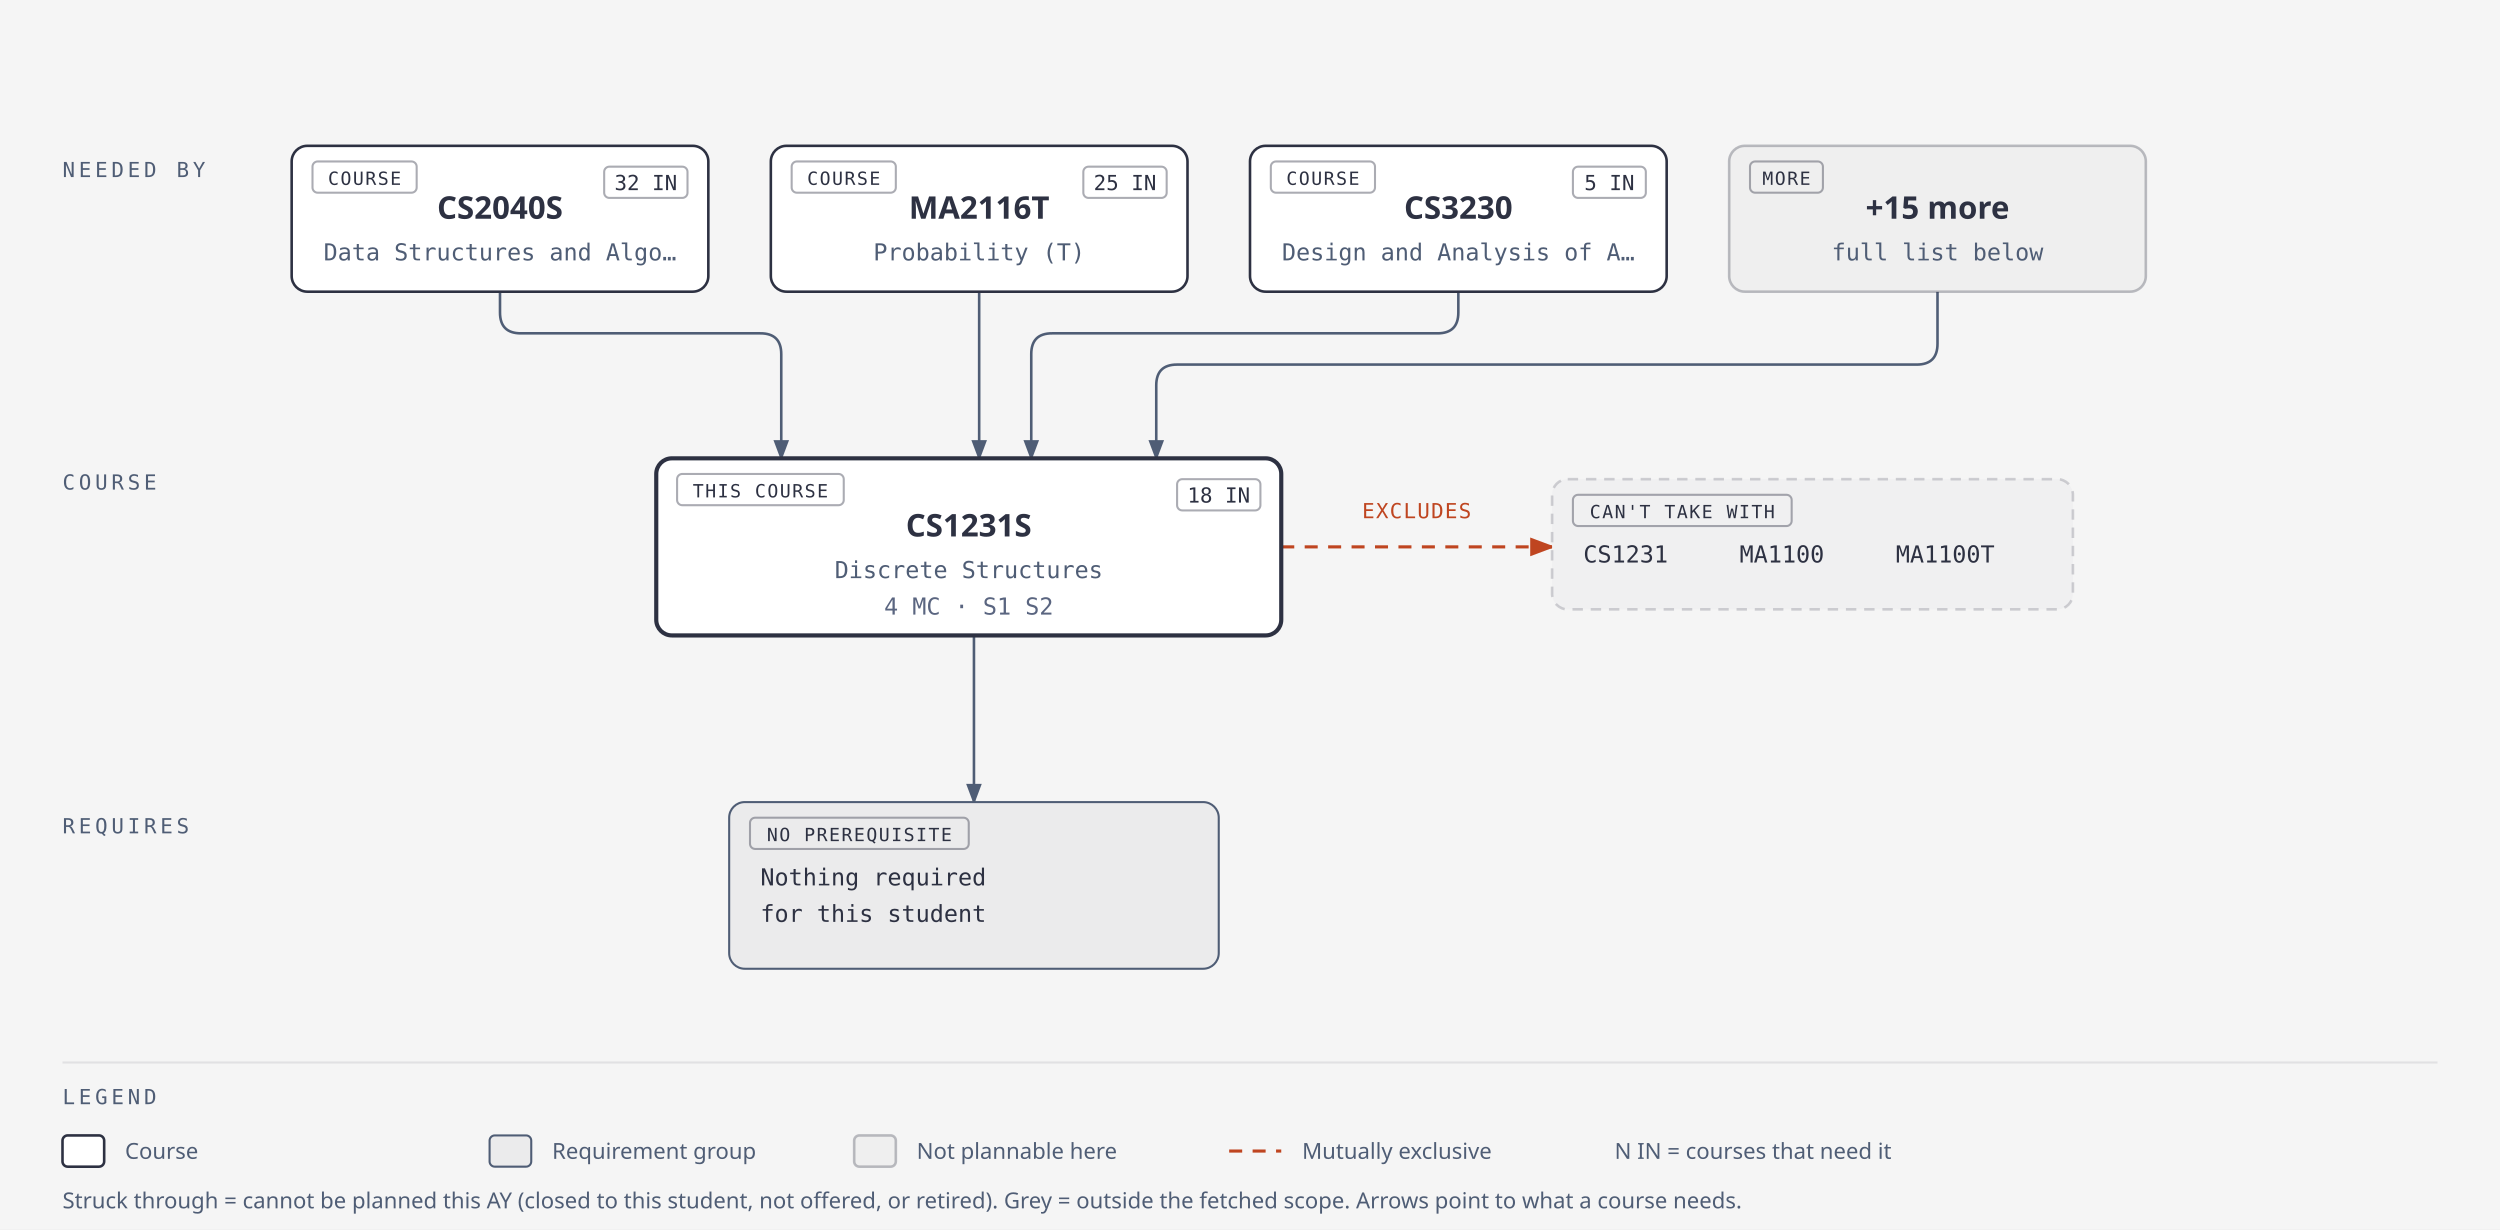
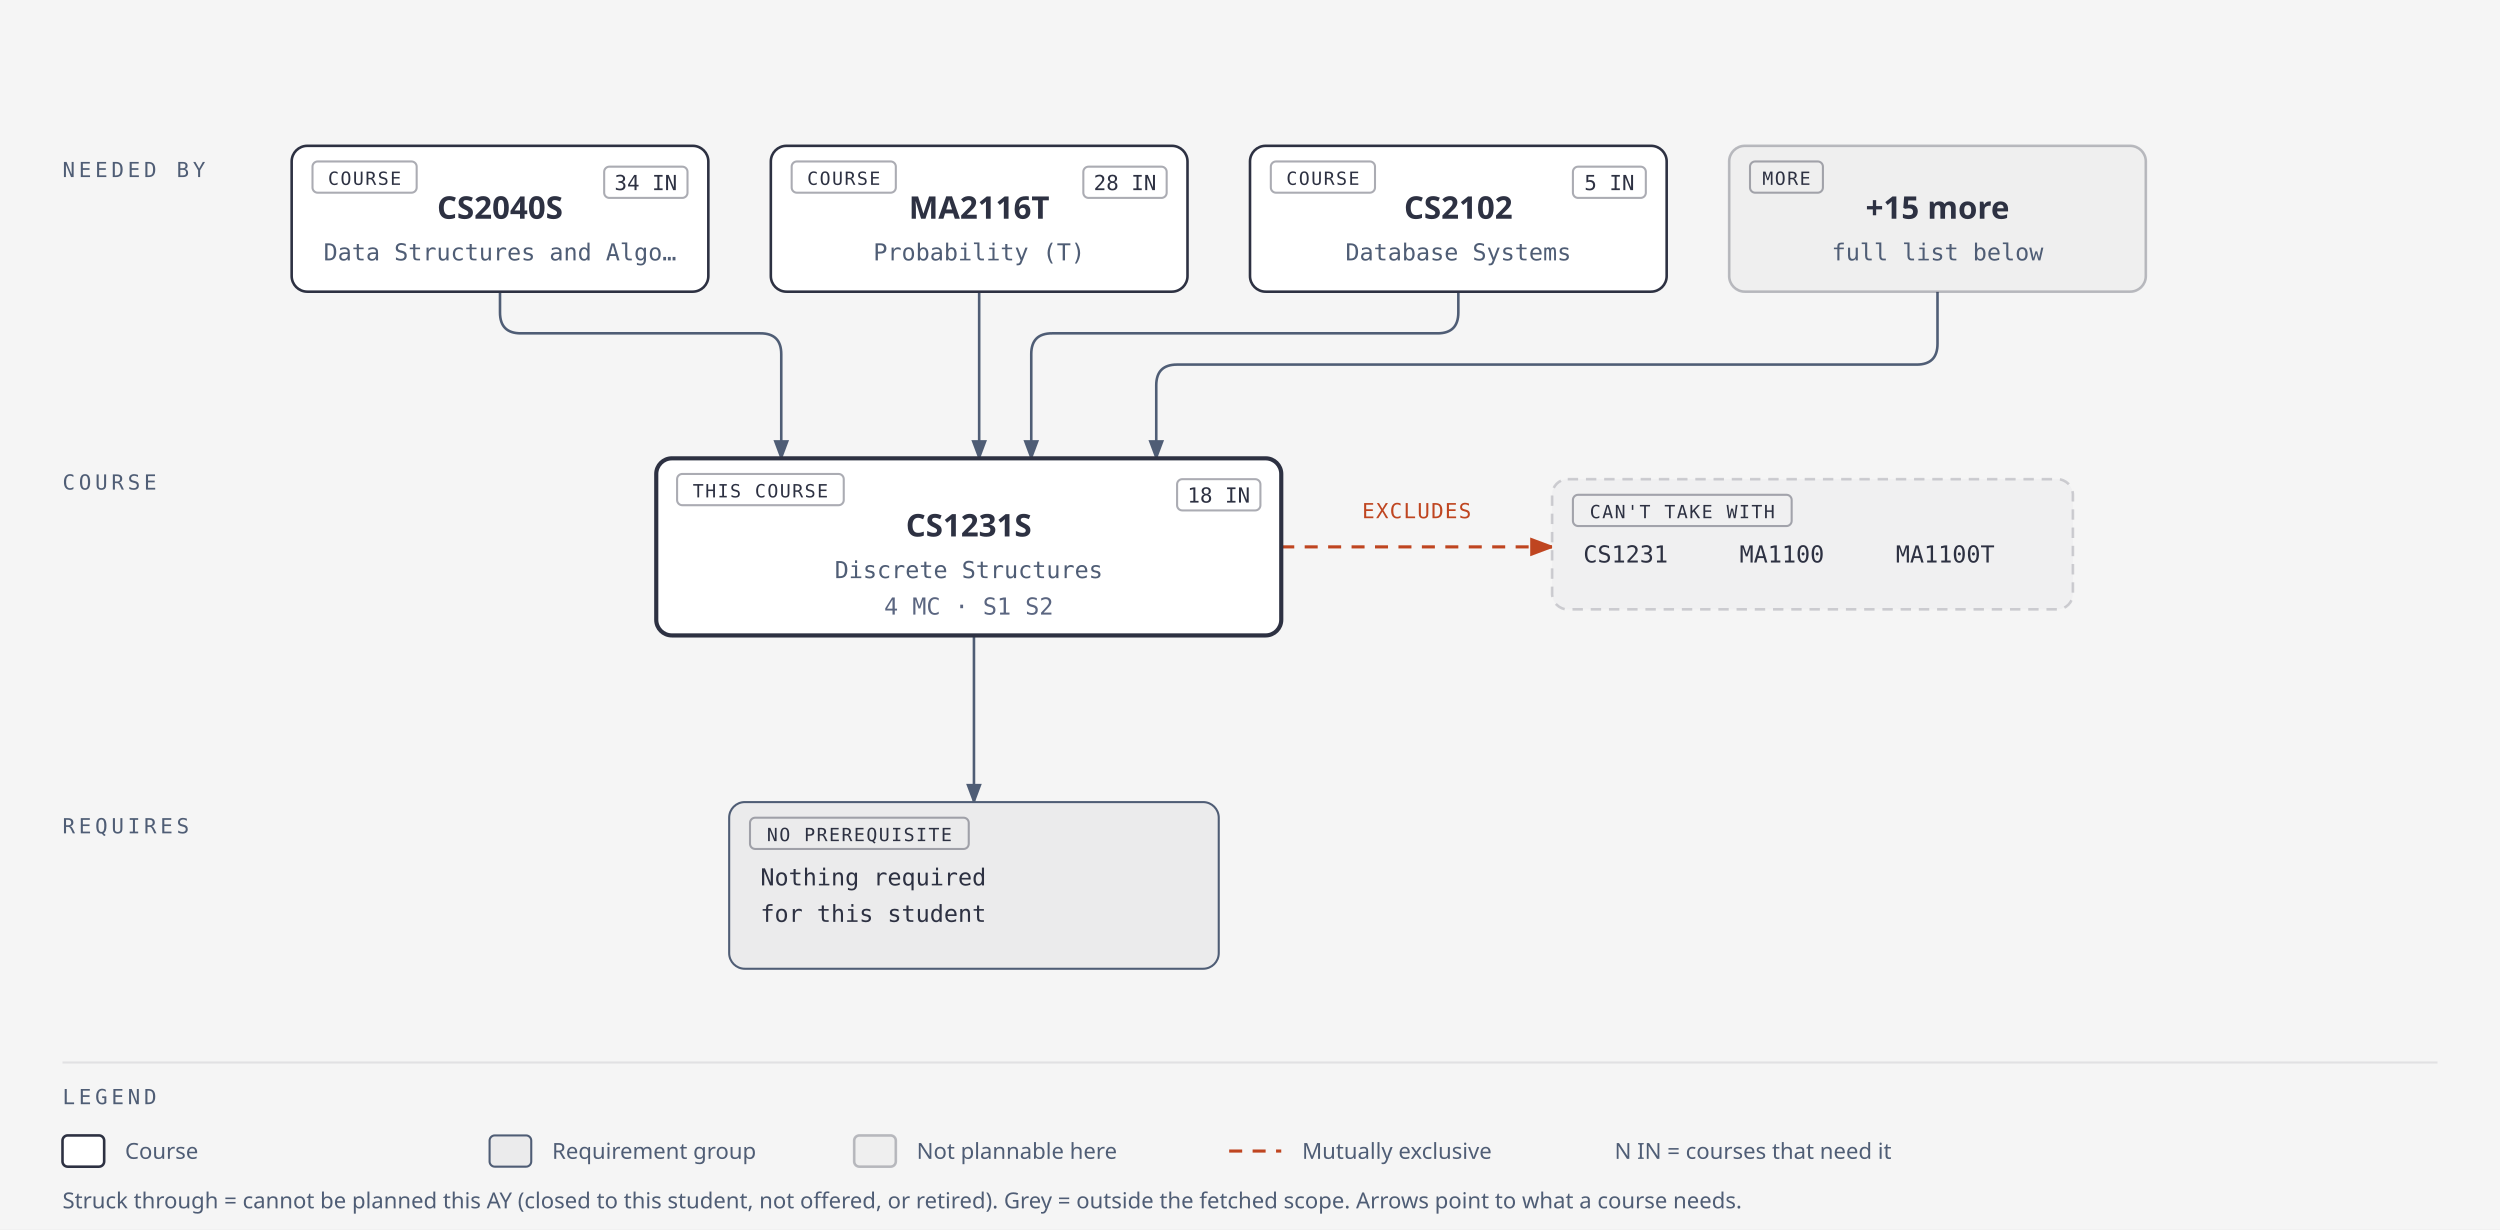
<svg xmlns="http://www.w3.org/2000/svg" width="960" height="472" viewBox="0 0 960 472" role="img" aria-labelledby="cs1231s-title cs1231s-desc">
  <defs>
    <marker id="arrow" markerWidth="8" markerHeight="6" refX="7" refY="3" orient="auto">
      <polygon points="0 0, 8 3, 0 6" fill="#4f5d75" />
    </marker>
    <marker id="arrow-accent" markerWidth="8" markerHeight="6" refX="7" refY="3" orient="auto">
      <polygon points="0 0, 8 3, 0 6" fill="#bf4520" />
    </marker>
  </defs>
  <rect width="100%" height="100%" fill="#f5f5f5" />
  <text x="24" y="68" fill="#4f5d75" font-size="8" font-family="'Geist Mono', ui-monospace, monospace" letter-spacing="0.18em">NEEDED BY</text>
  <text x="24" y="188" fill="#4f5d75" font-size="8" font-family="'Geist Mono', ui-monospace, monospace" letter-spacing="0.18em">COURSE</text>
  <text x="24" y="320" fill="#4f5d75" font-size="8" font-family="'Geist Mono', ui-monospace, monospace" letter-spacing="0.18em">REQUIRES</text>
  <path d="M 192,112 V 120 Q 192,128 200,128 H 292 Q 300,128 300,136 V 176" fill="none" stroke="#4f5d75" stroke-width="1" marker-end="url(#arrow)" />
  <path d="M 376,112 V 176" fill="none" stroke="#4f5d75" stroke-width="1" marker-end="url(#arrow)" />
  <path d="M 560,112 V 120 Q 560,128 552,128 H 404 Q 396,128 396,136 V 176" fill="none" stroke="#4f5d75" stroke-width="1" marker-end="url(#arrow)" />
  <path d="M 744,112 V 132 Q 744,140 736,140 H 452 Q 444,140 444,148 V 176" fill="none" stroke="#4f5d75" stroke-width="1" marker-end="url(#arrow)" />
  <path d="M 374,244 V 308" fill="none" stroke="#4f5d75" stroke-width="1" marker-end="url(#arrow)" />
  <line x1="492" y1="210" x2="596" y2="210" stroke="#bf4520" stroke-width="1.2" stroke-dasharray="5,4" marker-end="url(#arrow-accent)" />
  <rect x="518" y="190" width="52" height="12" rx="2" fill="#f5f5f5" />
  <text x="544" y="199" fill="#bf4520" font-size="8" font-family="'Geist Mono', ui-monospace, monospace" text-anchor="middle" letter-spacing="0.06em">EXCLUDES</text>
  <rect x="112" y="56" width="160" height="56" rx="6" fill="#f5f5f5" />
  <rect x="112" y="56" width="160" height="56" rx="6" fill="#ffffff" stroke="#2d3142" stroke-width="1" />
  <rect x="120" y="62" width="40" height="12" rx="2" fill="transparent" stroke="rgba(45,49,66,0.40)" stroke-width="0.8" />
  <text x="140" y="71" fill="#2d3142" font-size="7" font-family="'Geist Mono', ui-monospace, monospace" text-anchor="middle" letter-spacing="0.08em">COURSE</text>
  <rect x="232" y="64" width="32" height="12" rx="2" fill="transparent" stroke="rgba(45,49,66,0.40)" stroke-width="0.8" />
-   <text x="248" y="73" fill="#2d3142" font-size="8" font-family="'Geist Mono', ui-monospace, monospace" text-anchor="middle">32 IN</text>
+   <text x="248" y="73" fill="#2d3142" font-size="8" font-family="'Geist Mono', ui-monospace, monospace" text-anchor="middle">34 IN</text>
  <text x="192" y="84" fill="#2d3142" font-size="12" font-weight="600" font-family="'Geist', system-ui, sans-serif" text-anchor="middle">CS2040S</text>
  <text x="192" y="100" fill="#4f5d75" font-size="9" font-family="'Geist Mono', ui-monospace, monospace" text-anchor="middle">Data Structures and Algo…</text>
  <rect x="296" y="56" width="160" height="56" rx="6" fill="#f5f5f5" />
  <rect x="296" y="56" width="160" height="56" rx="6" fill="#ffffff" stroke="#2d3142" stroke-width="1" />
  <rect x="304" y="62" width="40" height="12" rx="2" fill="transparent" stroke="rgba(45,49,66,0.40)" stroke-width="0.8" />
  <text x="324" y="71" fill="#2d3142" font-size="7" font-family="'Geist Mono', ui-monospace, monospace" text-anchor="middle" letter-spacing="0.08em">COURSE</text>
  <rect x="416" y="64" width="32" height="12" rx="2" fill="transparent" stroke="rgba(45,49,66,0.40)" stroke-width="0.8" />
-   <text x="432" y="73" fill="#2d3142" font-size="8" font-family="'Geist Mono', ui-monospace, monospace" text-anchor="middle">25 IN</text>
+   <text x="432" y="73" fill="#2d3142" font-size="8" font-family="'Geist Mono', ui-monospace, monospace" text-anchor="middle">28 IN</text>
  <text x="376" y="84" fill="#2d3142" font-size="12" font-weight="600" font-family="'Geist', system-ui, sans-serif" text-anchor="middle">MA2116T</text>
  <text x="376" y="100" fill="#4f5d75" font-size="9" font-family="'Geist Mono', ui-monospace, monospace" text-anchor="middle">Probability (T)</text>
  <rect x="480" y="56" width="160" height="56" rx="6" fill="#f5f5f5" />
  <rect x="480" y="56" width="160" height="56" rx="6" fill="#ffffff" stroke="#2d3142" stroke-width="1" />
  <rect x="488" y="62" width="40" height="12" rx="2" fill="transparent" stroke="rgba(45,49,66,0.40)" stroke-width="0.8" />
  <text x="508" y="71" fill="#2d3142" font-size="7" font-family="'Geist Mono', ui-monospace, monospace" text-anchor="middle" letter-spacing="0.08em">COURSE</text>
  <rect x="604" y="64" width="28" height="12" rx="2" fill="transparent" stroke="rgba(45,49,66,0.40)" stroke-width="0.8" />
  <text x="618" y="73" fill="#2d3142" font-size="8" font-family="'Geist Mono', ui-monospace, monospace" text-anchor="middle">5 IN</text>
-   <text x="560" y="84" fill="#2d3142" font-size="12" font-weight="600" font-family="'Geist', system-ui, sans-serif" text-anchor="middle">CS3230</text>
-   <text x="560" y="100" fill="#4f5d75" font-size="9" font-family="'Geist Mono', ui-monospace, monospace" text-anchor="middle">Design and Analysis of A…</text>
+   <text x="560" y="84" fill="#2d3142" font-size="12" font-weight="600" font-family="'Geist', system-ui, sans-serif" text-anchor="middle">CS2102</text>
+   <text x="560" y="100" fill="#4f5d75" font-size="9" font-family="'Geist Mono', ui-monospace, monospace" text-anchor="middle">Database Systems</text>
  <rect x="664" y="56" width="160" height="56" rx="6" fill="#f5f5f5" />
  <rect x="664" y="56" width="160" height="56" rx="6" fill="rgba(45,49,66,0.03)" stroke="rgba(45,49,66,0.30)" stroke-width="1" />
  <rect x="672" y="62" width="28" height="12" rx="2" fill="transparent" stroke="rgba(45,49,66,0.40)" stroke-width="0.8" />
  <text x="686" y="71" fill="#2d3142" font-size="7" font-family="'Geist Mono', ui-monospace, monospace" text-anchor="middle" letter-spacing="0.08em">MORE</text>
  <text x="744" y="84" fill="#2d3142" font-size="12" font-weight="600" font-family="'Geist', system-ui, sans-serif" text-anchor="middle">+15 more</text>
  <text x="744" y="100" fill="#4f5d75" font-size="9" font-family="'Geist Mono', ui-monospace, monospace" text-anchor="middle">full list below</text>
  <rect x="252" y="176" width="240" height="68" rx="6" fill="#f5f5f5" />
  <rect x="252" y="176" width="240" height="68" rx="6" fill="#ffffff" stroke="#2d3142" stroke-width="1.6" />
  <rect x="260" y="182" width="64" height="12" rx="2" fill="transparent" stroke="rgba(45,49,66,0.40)" stroke-width="0.8" />
  <text x="292" y="191" fill="#2d3142" font-size="7" font-family="'Geist Mono', ui-monospace, monospace" text-anchor="middle" letter-spacing="0.08em">THIS COURSE</text>
  <rect x="452" y="184" width="32" height="12" rx="2" fill="transparent" stroke="rgba(45,49,66,0.40)" stroke-width="0.8" />
  <text x="468" y="193" fill="#2d3142" font-size="8" font-family="'Geist Mono', ui-monospace, monospace" text-anchor="middle">18 IN</text>
  <text x="372" y="206" fill="#2d3142" font-size="12" font-weight="600" font-family="'Geist', system-ui, sans-serif" text-anchor="middle">CS1231S</text>
  <text x="372" y="222" fill="#4f5d75" font-size="9" font-family="'Geist Mono', ui-monospace, monospace" text-anchor="middle">Discrete Structures</text>
  <text x="372" y="236" fill="#5a6580" font-size="9" font-family="'Geist Mono', ui-monospace, monospace" text-anchor="middle">4 MC · S1 S2</text>
  <rect x="596" y="184" width="200" height="50" rx="6" fill="#f5f5f5" />
  <rect x="596" y="184" width="200" height="50" rx="6" fill="rgba(45,49,66,0.02)" stroke="rgba(45,49,66,0.20)" stroke-width="1" stroke-dasharray="4,3" />
  <rect x="604" y="190" width="84" height="12" rx="2" fill="transparent" stroke="rgba(45,49,66,0.40)" stroke-width="0.8" />
  <text x="646" y="199" fill="#2d3142" font-size="7" font-family="'Geist Mono', ui-monospace, monospace" text-anchor="middle" letter-spacing="0.08em">CAN'T TAKE WITH</text>
  <text x="608" y="216" fill="#2d3142" font-size="9" font-family="'Geist Mono', ui-monospace, monospace">CS1231</text>
  <text x="668" y="216" fill="#2d3142" font-size="9" font-family="'Geist Mono', ui-monospace, monospace">MA1100</text>
  <text x="728" y="216" fill="#2d3142" font-size="9" font-family="'Geist Mono', ui-monospace, monospace">MA1100T</text>
  <rect x="280" y="308" width="188" height="64" rx="6" fill="#f5f5f5" />
  <rect x="280" y="308" width="188" height="64" rx="6" fill="rgba(45,49,66,0.05)" stroke="#4f5d75" stroke-width="0.8" />
  <rect x="288" y="314" width="84" height="12" rx="2" fill="transparent" stroke="rgba(45,49,66,0.40)" stroke-width="0.8" />
  <text x="330" y="323" fill="#2d3142" font-size="7" font-family="'Geist Mono', ui-monospace, monospace" text-anchor="middle" letter-spacing="0.08em">NO PREREQUISITE</text>
  <text x="292" y="340" fill="#2d3142" font-size="9" font-family="'Geist Mono', ui-monospace, monospace">Nothing required</text>
  <text x="292" y="354" fill="#2d3142" font-size="9" font-family="'Geist Mono', ui-monospace, monospace">for this student</text>
  <line x1="24" y1="408" x2="936" y2="408" stroke="rgba(45,49,66,0.10)" stroke-width="0.8" />
  <text x="24" y="424" fill="#4f5d75" font-size="8" font-family="'Geist Mono', ui-monospace, monospace" letter-spacing="0.18em">LEGEND</text>
  <rect x="24" y="436" width="16" height="12" rx="2" fill="#ffffff" stroke="#2d3142" stroke-width="1" />
  <text x="48" y="445" fill="#4f5d75" font-size="8.5" font-family="'Geist', system-ui, sans-serif">Course</text>
  <rect x="188" y="436" width="16" height="12" rx="2" fill="rgba(45,49,66,0.05)" stroke="#4f5d75" stroke-width="0.8" />
  <text x="212" y="445" fill="#4f5d75" font-size="8.5" font-family="'Geist', system-ui, sans-serif">Requirement group</text>
  <rect x="328" y="436" width="16" height="12" rx="2" fill="rgba(45,49,66,0.03)" stroke="rgba(45,49,66,0.30)" stroke-width="1" />
  <text x="352" y="445" fill="#4f5d75" font-size="8.5" font-family="'Geist', system-ui, sans-serif">Not plannable here</text>
  <line x1="472" y1="442" x2="492" y2="442" stroke="#bf4520" stroke-width="1.2" stroke-dasharray="5,4" />
  <text x="500" y="445" fill="#4f5d75" font-size="8.5" font-family="'Geist', system-ui, sans-serif">Mutually exclusive</text>
  <text x="620" y="445" fill="#4f5d75" font-size="8.5" font-family="'Geist', system-ui, sans-serif">N IN = courses that need it</text>
  <text x="24" y="464" fill="#4f5d75" font-size="8.5" font-family="'Geist', system-ui, sans-serif">Struck through = cannot be planned this AY (closed to this student, not offered, or retired). Grey = outside the fetched scope. Arrows point to what a course needs.</text>
</svg>
